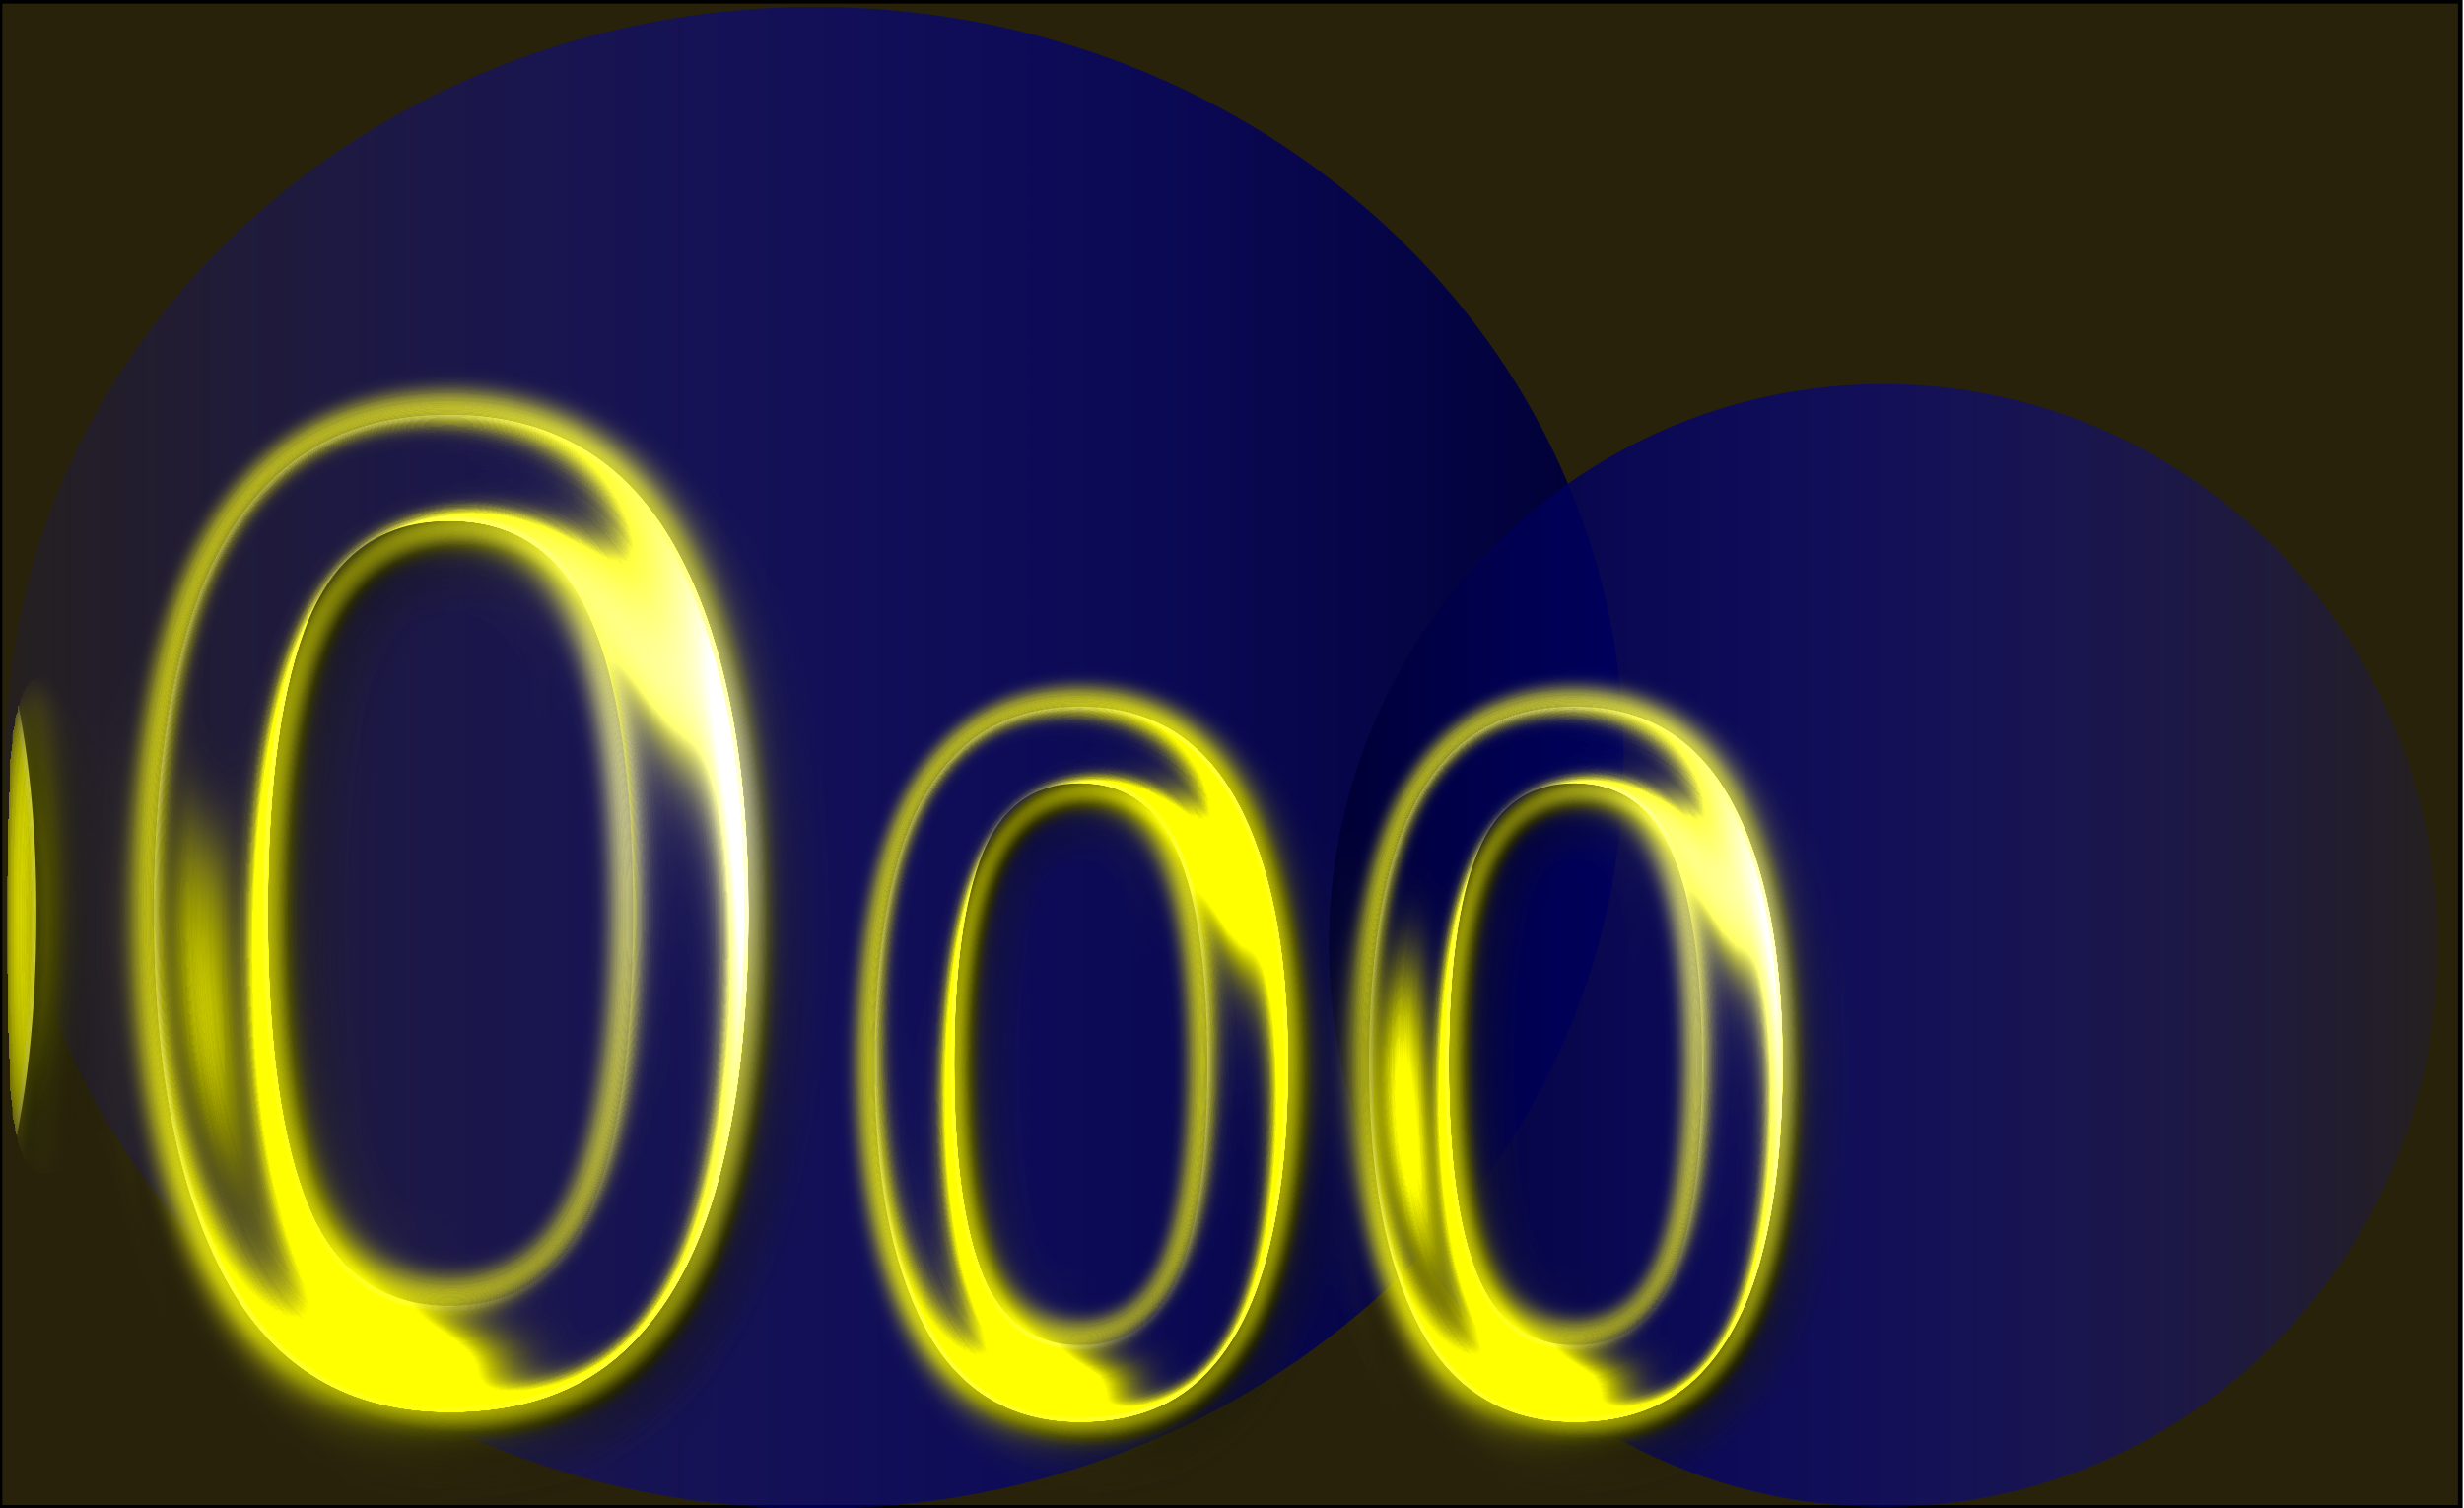
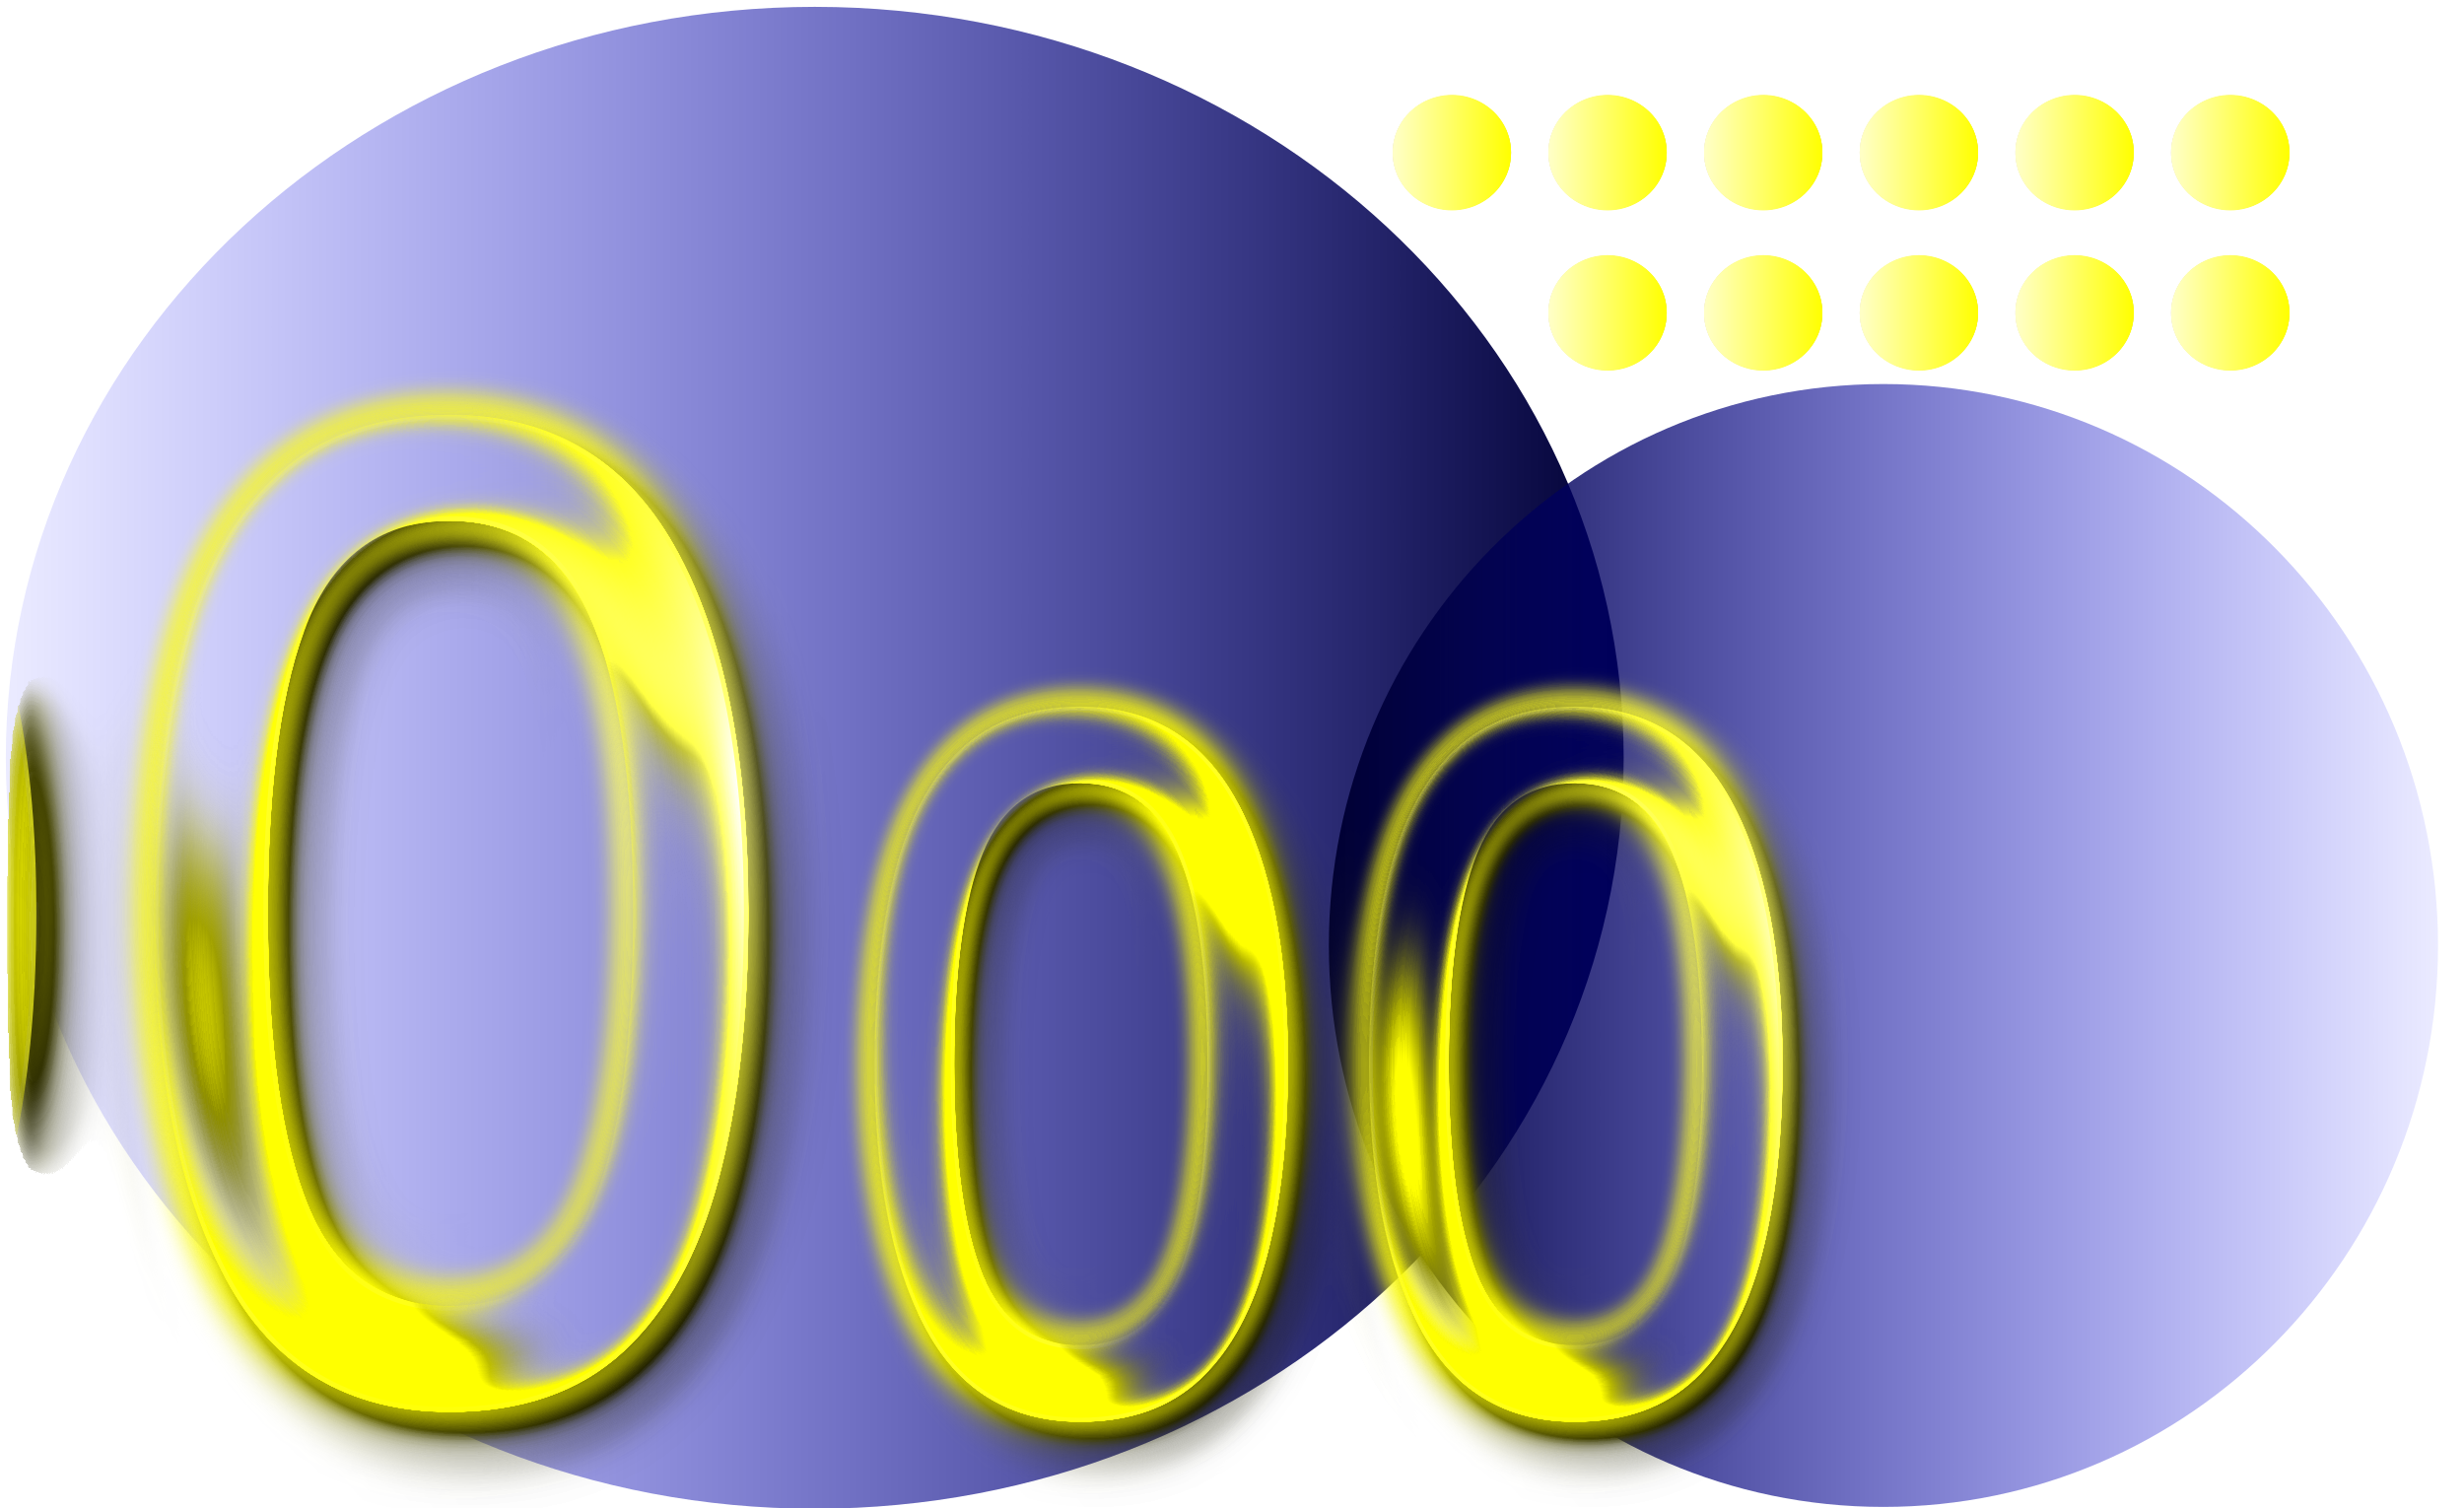
<svg xmlns="http://www.w3.org/2000/svg" xmlns:xlink="http://www.w3.org/1999/xlink" width="528" height="323" id="svg3005" version="1.1" enable-background="new">
  <defs id="defs3007">
    <linearGradient id="linearGradient3877">
-       <stop style="stop-color:#ffffff;stop-opacity:1;" offset="0" id="stop3879" />
+       <stop style="stop-color:#ffffc8;stop-opacity:1;" offset="0" id="stop3879" />
      <stop style="stop-color:#ffff00;stop-opacity:1;" offset="1" id="stop3881" />
    </linearGradient>
    <linearGradient id="linearGradient3869">
      <stop id="stop3871" offset="0" style="stop-color:#0000ff;stop-opacity:0.078;" />
      <stop id="stop3873" offset="1" style="stop-color:#000032;stop-opacity:1;" />
    </linearGradient>
    <linearGradient xlink:href="#linearGradient3877" id="linearGradient5343" x1="0" y1="161" x2="264" y2="161" gradientUnits="userSpaceOnUse" />
    <linearGradient xlink:href="#linearGradient3877" id="linearGradient5351" x1="-0.5" y1="161" x2="264.5" y2="161" gradientUnits="userSpaceOnUse" />
    <linearGradient xlink:href="#linearGradient3877" id="linearGradient5479" x1="7.437" y1="160.189" x2="265.317" y2="160.189" gradientUnits="userSpaceOnUse" />
    <radialGradient xlink:href="#linearGradient3877" id="radialGradient5509" cx="136.377" cy="160.189" fx="136.377" fy="160.189" r="129.44" gradientTransform="matrix(1,0,0,1.048671,0,-7.796578)" gradientUnits="userSpaceOnUse" />
    <radialGradient xlink:href="#linearGradient3877" id="radialGradient3008" gradientUnits="userSpaceOnUse" gradientTransform="matrix(1,0,0,1.048671,268.6114,-6.692861)" cx="136.377" cy="160.189" fx="136.377" fy="160.189" r="129.44" />
    <linearGradient xlink:href="#linearGradient3877" id="linearGradient3010" gradientUnits="userSpaceOnUse" x1="7.437" y1="160.189" x2="265.317" y2="160.189" gradientTransform="translate(268.6114,1.103717)" />
    <linearGradient xlink:href="#linearGradient3869" id="linearGradient3786" x1="2.361" y1="171.084" x2="558.074" y2="171.084" gradientUnits="userSpaceOnUse" />
    <filter id="filter3009" style="color-interpolation-filters:sRGB;" color-interpolation-filters="sRGB" height="1.5" y="-0.25" width="1.5" x="-0.25">
      <feFlood id="feFlood3011" flood-opacity="0.5" flood-color="rgb(0,0,0)" result="flood" />
      <feComposite id="feComposite3013" in2="SourceGraphic" in="flood" operator="in" result="composite1" />
      <feGaussianBlur id="feGaussianBlur3015" in="composite" stdDeviation="2" result="blur" />
      <feOffset id="feOffset3017" dx="4" dy="4" result="offset" />
      <feComposite id="feComposite3019" in2="offset" in="SourceGraphic" operator="over" result="fbSourceGraphic" />
      <feColorMatrix result="fbSourceGraphicAlpha" in="fbSourceGraphic" values="0 0 0 -1 0 0 0 0 -1 0 0 0 0 -1 0 0 0 0 1 0" id="feColorMatrix3051" />
      <feGaussianBlur id="feGaussianBlur3053" stdDeviation="5" result="result91" in="fbSourceGraphic" />
      <feComposite id="feComposite3055" in2="result91" in="fbSourceGraphic" operator="over" result="fbSourceGraphic" />
      <feColorMatrix result="fbSourceGraphicAlpha" in="fbSourceGraphic" values="0 0 0 -1 0 0 0 0 -1 0 0 0 0 -1 0 0 0 0 1 0" id="feColorMatrix3260" />
      <feGaussianBlur id="feGaussianBlur3262" stdDeviation="5" result="result91" in="fbSourceGraphic" />
      <feComposite id="feComposite3264" in2="result91" in="fbSourceGraphic" operator="over" result="fbSourceGraphic" />
      <feColorMatrix result="fbSourceGraphicAlpha" in="fbSourceGraphic" values="0 0 0 -1 0 0 0 0 -1 0 0 0 0 -1 0 0 0 0 1 0" id="feColorMatrix3420" />
      <feGaussianBlur id="feGaussianBlur3422" stdDeviation="7" result="result8" in="fbSourceGraphic" />
      <feComposite id="feComposite3424" in2="result8" result="result6" operator="xor" in="result8" />
      <feDisplacementMap id="feDisplacementMap3426" in2="result6" in="result8" xChannelSelector="A" yChannelSelector="A" scale="75" result="result4" />
      <feComposite id="feComposite3428" in2="result4" result="result2" operator="arithmetic" in="fbSourceGraphic" k1="2" />
    </filter>
    <filter id="filter3021" style="color-interpolation-filters:sRGB;" color-interpolation-filters="sRGB" height="1.5" y="-0.25" width="1.5" x="-0.25">
      <feFlood id="feFlood3023" flood-opacity="0.5" flood-color="rgb(0,0,0)" result="flood" />
      <feComposite id="feComposite3025" in2="SourceGraphic" in="flood" operator="in" result="composite1" />
      <feGaussianBlur id="feGaussianBlur3027" in="composite" stdDeviation="2" result="blur" />
      <feOffset id="feOffset3029" dx="4" dy="4" result="offset" />
      <feComposite id="feComposite3031" in2="offset" in="SourceGraphic" operator="over" result="fbSourceGraphic" />
      <feColorMatrix result="fbSourceGraphicAlpha" in="fbSourceGraphic" values="0 0 0 -1 0 0 0 0 -1 0 0 0 0 -1 0 0 0 0 1 0" id="feColorMatrix3045" />
      <feGaussianBlur id="feGaussianBlur3047" stdDeviation="5" result="result91" in="fbSourceGraphic" />
      <feComposite id="feComposite3049" in2="result91" in="fbSourceGraphic" operator="over" result="fbSourceGraphic" />
      <feColorMatrix result="fbSourceGraphicAlpha" in="fbSourceGraphic" values="0 0 0 -1 0 0 0 0 -1 0 0 0 0 -1 0 0 0 0 1 0" id="feColorMatrix3266" />
      <feGaussianBlur id="feGaussianBlur3268" stdDeviation="5" result="result91" in="fbSourceGraphic" />
      <feComposite in2="result91" id="feComposite3270" in="fbSourceGraphic" operator="over" result="fbSourceGraphic" />
      <feColorMatrix result="fbSourceGraphicAlpha" in="fbSourceGraphic" values="0 0 0 -1 0 0 0 0 -1 0 0 0 0 -1 0 0 0 0 1 0" id="feColorMatrix3442" />
      <feGaussianBlur id="feGaussianBlur3444" stdDeviation="7" result="result8" in="fbSourceGraphic" />
      <feComposite id="feComposite3446" in2="result8" result="result6" operator="xor" in="result8" />
      <feDisplacementMap id="feDisplacementMap3448" in2="result6" in="result8" xChannelSelector="A" yChannelSelector="A" scale="75" result="result4" />
      <feComposite id="feComposite3450" in2="result4" result="result2" operator="arithmetic" in="fbSourceGraphic" k1="2" />
    </filter>
    <linearGradient xlink:href="#linearGradient3780-1" id="linearGradient3786-8" x1="2.361" y1="171.084" x2="558.074" y2="171.084" gradientUnits="userSpaceOnUse" />
    <linearGradient id="linearGradient3780-1">
      <stop style="stop-color:#241f1c;stop-opacity:1;" offset="0" id="stop3782-9" />
      <stop style="stop-color:#241f1c;stop-opacity:0;" offset="1" id="stop3784-8" />
    </linearGradient>
    <linearGradient y2="171.084" x2="558.074" y1="171.084" x1="2.361" gradientUnits="userSpaceOnUse" id="linearGradient3467" xlink:href="#linearGradient3869" />
+     <linearGradient xlink:href="#linearGradient3877" id="linearGradient3115" x1="473.42" y1="23.74" x2="498.767" y2="23.74" gradientUnits="userSpaceOnUse" />
+     <linearGradient xlink:href="#linearGradient3877" id="linearGradient3117" x1="473.42" y1="23.74" x2="498.767" y2="23.74" gradientUnits="userSpaceOnUse" />
+     <linearGradient xlink:href="#linearGradient3877" id="linearGradient3119" x1="473.42" y1="23.74" x2="498.767" y2="23.74" gradientUnits="userSpaceOnUse" />
+     <linearGradient xlink:href="#linearGradient3877" id="linearGradient3121" x1="473.42" y1="23.74" x2="498.767" y2="23.74" gradientUnits="userSpaceOnUse" />
+     <linearGradient xlink:href="#linearGradient3877" id="linearGradient3123" x1="473.42" y1="23.74" x2="498.767" y2="23.74" gradientUnits="userSpaceOnUse" />
+     <linearGradient xlink:href="#linearGradient3877" id="linearGradient3125" x1="473.42" y1="23.74" x2="498.767" y2="23.74" gradientUnits="userSpaceOnUse" />
+     <linearGradient xlink:href="#linearGradient3877" id="linearGradient3127" x1="473.42" y1="23.74" x2="498.767" y2="23.74" gradientUnits="userSpaceOnUse" />
+     <linearGradient xlink:href="#linearGradient3877" id="linearGradient3129" x1="473.42" y1="23.74" x2="498.767" y2="23.74" gradientUnits="userSpaceOnUse" />
+     <linearGradient xlink:href="#linearGradient3877" id="linearGradient3131" x1="473.42" y1="23.74" x2="498.767" y2="23.74" gradientUnits="userSpaceOnUse" />
+     <linearGradient xlink:href="#linearGradient3877" id="linearGradient3133" x1="473.42" y1="23.74" x2="498.767" y2="23.74" gradientUnits="userSpaceOnUse" />
+     <linearGradient xlink:href="#linearGradient3877" id="linearGradient3135" x1="473.42" y1="23.74" x2="498.767" y2="23.74" gradientUnits="userSpaceOnUse" />
+     <linearGradient xlink:href="#linearGradient3877" id="linearGradient3459" gradientUnits="userSpaceOnUse" x1="473.42" y1="23.74" x2="498.767" y2="23.74" />
  </defs>
-   <g id="layer3">
+   <g id="layer3" style="display:none">
    <rect style="fill:#28220b;fill-rule:evenodd;stroke:#000000;stroke-width:1px;stroke-linecap:butt;stroke-linejoin:miter;stroke-opacity:1" id="rect3487" width="527.201" height="322.732" x="0" y="0.268" />
+     <rect y="0.268" x="0" height="322.732" width="527.201" id="rect3099" style="fill:#28220b;fill-rule:evenodd;stroke:#000000;stroke-width:1px;stroke-linecap:butt;stroke-linejoin:miter;stroke-opacity:1" />
  </g>
  <g id="layer2" style="display:inline">
    <path style="fill:url(#linearGradient3786);fill-opacity:1;stroke:none" id="path3010" d="m 558.074,171.084 a 277.856,162.936 0 1 1 -555.713,0 277.856,162.936 0 1 1 555.713,0 z" transform="matrix(0.6238515,0,0,0.9875876,-0.2249459,-6.577861)" />
    <path style="fill:url(#linearGradient3467);fill-opacity:1;stroke:none" id="path3010-2" d="m 558.074,171.084 a 277.856,162.936 0 1 1 -555.713,0 277.856,162.936 0 1 1 555.713,0 z" transform="matrix(-0.4277028,0,0,-0.7383559,523.4435,328.9198)" />
+   </g>
+   <g id="g3493" transform="translate(0,-4)" style="display:inline">
+     <flowRoot transform="translate(0,4)" style="font-size:40px;font-style:normal;font-weight:normal;line-height:125%;letter-spacing:0px;word-spacing:0px;fill:#000000;fill-opacity:1;stroke:none;font-family:Sans" id="flowRoot3495" xml:space="preserve">
+       <flowRegion id="flowRegion3497">
+         <rect y="54.589" x="580.114" height="73.99" width="4.723" id="rect3499" />
+       </flowRegion>
+       <flowPara id="flowPara3501" />
+     </flowRoot>
+     <path style="fill:#c8b7b7;fill-opacity:1;stroke:none" id="path3503" d="m 498.767,23.74 c 0,6.774 -5.674,12.265 -12.674,12.265 -6.999,0 -12.674,-5.491 -12.674,-12.265 0,-6.774 5.674,-12.265 12.674,-12.265 6.999,0 12.674,5.491 12.674,12.265 z" transform="translate(-8.17651,47.30749)" />
+     <path transform="translate(-41.53666,47.30749)" d="m 498.767,23.74 c 0,6.774 -5.674,12.265 -12.674,12.265 -6.999,0 -12.674,-5.491 -12.674,-12.265 0,-6.774 5.674,-12.265 12.674,-12.265 6.999,0 12.674,5.491 12.674,12.265 z" id="path3505" style="fill:#c8b7b7;fill-opacity:1;stroke:none" />
+     <path style="fill:#c8b7b7;fill-opacity:1;stroke:none" id="path3507" d="m 498.767,23.74 c 0,6.774 -5.674,12.265 -12.674,12.265 -6.999,0 -12.674,-5.491 -12.674,-12.265 0,-6.774 5.674,-12.265 12.674,-12.265 6.999,0 12.674,5.491 12.674,12.265 z" transform="translate(-74.89682,47.30749)" />
+     <path transform="translate(-108.257,47.30749)" d="m 498.767,23.74 c 0,6.774 -5.674,12.265 -12.674,12.265 -6.999,0 -12.674,-5.491 -12.674,-12.265 0,-6.774 5.674,-12.265 12.674,-12.265 6.999,0 12.674,5.491 12.674,12.265 z" id="path3509" style="fill:#c8b7b7;fill-opacity:1;stroke:none" />
+     <path style="fill:#c8b7b7;fill-opacity:1;stroke:none" id="path3511" d="m 498.767,23.74 c 0,6.774 -5.674,12.265 -12.674,12.265 -6.999,0 -12.674,-5.491 -12.674,-12.265 0,-6.774 5.674,-12.265 12.674,-12.265 6.999,0 12.674,5.491 12.674,12.265 z" transform="translate(-141.6171,47.30749)" />
+     <path transform="translate(-8.17651,12.96616)" d="m 498.767,23.74 c 0,6.774 -5.674,12.265 -12.674,12.265 -6.999,0 -12.674,-5.491 -12.674,-12.265 0,-6.774 5.674,-12.265 12.674,-12.265 6.999,0 12.674,5.491 12.674,12.265 z" id="path3513" style="fill:#c8b7b7;fill-opacity:1;stroke:none" />
+     <path style="fill:#c8b7b7;fill-opacity:1;stroke:none" id="path3515" d="m 498.767,23.74 c 0,6.774 -5.674,12.265 -12.674,12.265 -6.999,0 -12.674,-5.491 -12.674,-12.265 0,-6.774 5.674,-12.265 12.674,-12.265 6.999,0 12.674,5.491 12.674,12.265 z" transform="translate(-41.53666,12.96616)" />
+     <path transform="translate(-74.89682,12.96616)" d="m 498.767,23.74 c 0,6.774 -5.674,12.265 -12.674,12.265 -6.999,0 -12.674,-5.491 -12.674,-12.265 0,-6.774 5.674,-12.265 12.674,-12.265 6.999,0 12.674,5.491 12.674,12.265 z" id="path3517" style="fill:#c8b7b7;fill-opacity:1;stroke:none" />
+     <path style="fill:#c8b7b7;fill-opacity:1;stroke:none" id="path3519" d="m 498.767,23.74 c 0,6.774 -5.674,12.265 -12.674,12.265 -6.999,0 -12.674,-5.491 -12.674,-12.265 0,-6.774 5.674,-12.265 12.674,-12.265 6.999,0 12.674,5.491 12.674,12.265 z" transform="translate(-108.257,12.96616)" />
+     <path transform="translate(-174.9772,12.96616)" d="m 498.767,23.74 c 0,6.774 -5.674,12.265 -12.674,12.265 -6.999,0 -12.674,-5.491 -12.674,-12.265 0,-6.774 5.674,-12.265 12.674,-12.265 6.999,0 12.674,5.491 12.674,12.265 z" id="path3521" style="fill:#c8b7b7;fill-opacity:1;stroke:none" />
+     <path transform="translate(-141.6171,12.96616)" d="m 498.767,23.74 c 0,6.774 -5.674,12.265 -12.674,12.265 -6.999,0 -12.674,-5.491 -12.674,-12.265 0,-6.774 5.674,-12.265 12.674,-12.265 6.999,0 12.674,5.491 12.674,12.265 z" id="path3523" style="fill:#c8b7b7;fill-opacity:1;stroke:none" />
  </g>
  <g id="layer1" transform="translate(0,-4)" style="display:inline">
    <text xml:space="preserve" style="font-size:223.828px;font-style:normal;font-variant:normal;font-weight:normal;font-stretch:normal;text-align:center;line-height:125%;letter-spacing:0px;word-spacing:0px;writing-mode:lr-tb;text-anchor:middle;fill:url(#radialGradient5509);fill-opacity:1;stroke:url(#linearGradient5479);filter:url(#filter3009);font-family:jsMath-eusb10;-inkscape-font-specification:jsMath-eusb10" x="136.517" y="289.269" id="Hour" transform="matrix(0.9525999,0,0,1.033181,28.93603,4.270713)">
      <tspan id="tspan3015" x="136.517" y="289.269" style="font-size:280px;font-style:normal;font-variant:normal;font-weight:normal;font-stretch:normal;text-align:center;line-height:125%;writing-mode:lr-tb;text-anchor:middle;fill:url(#radialGradient5509);fill-opacity:1;stroke:url(#linearGradient5479);font-family:LMRomanDunh10;-inkscape-font-specification:LMRomanDunh10">00</tspan>
    </text>
  </g>
  <g style="display:inline" transform="translate(0,-4)" id="g2998">
    <text transform="matrix(0.7719913,0,0,0.863779,84.24873,55.33194)" id="Minute" y="290.372" x="405.128" style="font-size:223.828px;font-style:normal;font-variant:normal;font-weight:normal;font-stretch:normal;text-align:center;line-height:125%;letter-spacing:0px;word-spacing:0px;writing-mode:lr-tb;text-anchor:middle;fill:url(#radialGradient3008);fill-opacity:1;stroke:url(#linearGradient3010);stroke-width:1;filter:url(#filter3021);font-family:jsMath-eusb10;-inkscape-font-specification:jsMath-eusb10" xml:space="preserve">
      <tspan style="font-size:240px;font-style:normal;font-variant:normal;font-weight:normal;font-stretch:normal;text-align:center;line-height:125%;writing-mode:lr-tb;text-anchor:middle;fill:url(#radialGradient3008);fill-opacity:1;stroke:url(#linearGradient3010);stroke-width:1;font-family:LMRomanDunh10;-inkscape-font-specification:LMRomanDunh10" y="290.372" x="405.128" id="tspan3002">00</tspan>
    </text>
    <flowRoot xml:space="preserve" id="flowRoot3002" style="font-size:40px;font-style:normal;font-weight:normal;line-height:125%;letter-spacing:0px;word-spacing:0px;fill:#000000;fill-opacity:1;stroke:none;font-family:Sans" transform="translate(0,4)">
      <flowRegion id="flowRegion3004">
        <rect id="rect3006" width="4.723" height="73.99" x="580.114" y="54.589" />
      </flowRegion>
      <flowPara id="flowPara3008" />
    </flowRoot>
  </g>
+   <g style="display:inline" transform="translate(0,-4)" id="g3461">
+     <flowRoot xml:space="preserve" id="flowRoot3463" style="font-size:40px;font-style:normal;font-weight:normal;line-height:125%;letter-spacing:0px;word-spacing:0px;fill:#000000;fill-opacity:1;stroke:none;font-family:Sans" transform="translate(0,4)">
+       <flowRegion id="flowRegion3465">
+         <rect id="rect3467" width="4.723" height="73.99" x="580.114" y="54.589" />
+       </flowRegion>
+       <flowPara id="flowPara3469" />
+     </flowRoot>
+     <path transform="translate(-8.17651,47.30749)" d="m 498.767,23.74 c 0,6.774 -5.674,12.265 -12.674,12.265 -6.999,0 -12.674,-5.491 -12.674,-12.265 0,-6.774 5.674,-12.265 12.674,-12.265 6.999,0 12.674,5.491 12.674,12.265 z" id="path3471" style="fill:url(#linearGradient3135);fill-opacity:1;stroke:none" />
+     <path style="fill:url(#linearGradient3133);fill-opacity:1;stroke:none" id="path3473" d="m 498.767,23.74 c 0,6.774 -5.674,12.265 -12.674,12.265 -6.999,0 -12.674,-5.491 -12.674,-12.265 0,-6.774 5.674,-12.265 12.674,-12.265 6.999,0 12.674,5.491 12.674,12.265 z" transform="translate(-41.53666,47.30749)" />
+     <path transform="translate(-74.89682,47.30749)" d="m 498.767,23.74 c 0,6.774 -5.674,12.265 -12.674,12.265 -6.999,0 -12.674,-5.491 -12.674,-12.265 0,-6.774 5.674,-12.265 12.674,-12.265 6.999,0 12.674,5.491 12.674,12.265 z" id="path3475" style="fill:url(#linearGradient3131);fill-opacity:1;stroke:none" />
+     <path style="fill:url(#linearGradient3129);fill-opacity:1;stroke:none" id="path3477" d="m 498.767,23.74 c 0,6.774 -5.674,12.265 -12.674,12.265 -6.999,0 -12.674,-5.491 -12.674,-12.265 0,-6.774 5.674,-12.265 12.674,-12.265 6.999,0 12.674,5.491 12.674,12.265 z" transform="translate(-108.257,47.30749)" />
+     <path transform="translate(-141.6171,47.30749)" d="m 498.767,23.74 c 0,6.774 -5.674,12.265 -12.674,12.265 -6.999,0 -12.674,-5.491 -12.674,-12.265 0,-6.774 5.674,-12.265 12.674,-12.265 6.999,0 12.674,5.491 12.674,12.265 z" id="path3479" style="fill:url(#linearGradient3127);fill-opacity:1;stroke:none" />
+     <path style="fill:url(#linearGradient3125);fill-opacity:1;stroke:none" id="path3481" d="m 498.767,23.74 c 0,6.774 -5.674,12.265 -12.674,12.265 -6.999,0 -12.674,-5.491 -12.674,-12.265 0,-6.774 5.674,-12.265 12.674,-12.265 6.999,0 12.674,5.491 12.674,12.265 z" transform="translate(-8.17651,12.96616)" />
+     <path transform="translate(-41.53666,12.96616)" d="m 498.767,23.74 c 0,6.774 -5.674,12.265 -12.674,12.265 -6.999,0 -12.674,-5.491 -12.674,-12.265 0,-6.774 5.674,-12.265 12.674,-12.265 6.999,0 12.674,5.491 12.674,12.265 z" id="path3483" style="fill:url(#linearGradient3123);fill-opacity:1;stroke:none" />
+     <path style="fill:url(#linearGradient3121);fill-opacity:1;stroke:none" id="path3485" d="m 498.767,23.74 c 0,6.774 -5.674,12.265 -12.674,12.265 -6.999,0 -12.674,-5.491 -12.674,-12.265 0,-6.774 5.674,-12.265 12.674,-12.265 6.999,0 12.674,5.491 12.674,12.265 z" transform="translate(-74.89682,12.96616)" />
+     <path transform="translate(-108.257,12.96616)" d="m 498.767,23.74 c 0,6.774 -5.674,12.265 -12.674,12.265 -6.999,0 -12.674,-5.491 -12.674,-12.265 0,-6.774 5.674,-12.265 12.674,-12.265 6.999,0 12.674,5.491 12.674,12.265 z" id="path3487" style="fill:url(#linearGradient3119);fill-opacity:1;stroke:none" />
+     <path style="fill:url(#linearGradient3117);fill-opacity:1;stroke:none" id="path3489" d="m 498.767,23.74 c 0,6.774 -5.674,12.265 -12.674,12.265 -6.999,0 -12.674,-5.491 -12.674,-12.265 0,-6.774 5.674,-12.265 12.674,-12.265 6.999,0 12.674,5.491 12.674,12.265 z" transform="translate(-174.9772,12.96616)" />
+     <path style="fill:url(#linearGradient3115);fill-opacity:1;stroke:none" id="path3491" d="m 498.767,23.74 c 0,6.774 -5.674,12.265 -12.674,12.265 -6.999,0 -12.674,-5.491 -12.674,-12.265 0,-6.774 5.674,-12.265 12.674,-12.265 6.999,0 12.674,5.491 12.674,12.265 z" transform="translate(-141.6171,12.96616)" />
+   </g>
+   <g id="g3048" transform="translate(0,-4)" style="display:inline">
+     <flowRoot transform="translate(0,4)" style="font-size:40px;font-style:normal;font-weight:normal;line-height:125%;letter-spacing:0px;word-spacing:0px;fill:#000000;fill-opacity:1;stroke:none;font-family:Sans" id="flowRoot3054" xml:space="preserve">
+       <flowRegion id="flowRegion3056">
+         <rect y="54.589" x="580.114" height="73.99" width="4.723" id="rect3058" />
+       </flowRegion>
+       <flowPara id="flowPara3060" />
+     </flowRoot>
+     <path style="fill:url(#linearGradient3135);fill-opacity:1;stroke:none" id="path3062" d="m 498.767,23.74 a 12.674,12.265 0 1 1 -25.347,0 12.674,12.265 0 1 1 25.347,0 z" transform="translate(-8.17651,47.30749)" />
+   </g>
+   <g style="display:inline" transform="translate(0,-4)" id="g3137">
+     <flowRoot xml:space="preserve" id="flowRoot3139" style="font-size:40px;font-style:normal;font-weight:normal;line-height:125%;letter-spacing:0px;word-spacing:0px;fill:#000000;fill-opacity:1;stroke:none;font-family:Sans" transform="translate(0,4)">
+       <flowRegion id="flowRegion3141">
+         <rect id="rect3143" width="4.723" height="73.99" x="580.114" y="54.589" />
+       </flowRegion>
+       <flowPara id="flowPara3145" />
+     </flowRoot>
+     <path style="fill:url(#linearGradient3133);fill-opacity:1;stroke:none" id="path3149" d="m 498.767,23.74 a 12.674,12.265 0 1 1 -25.347,0 12.674,12.265 0 1 1 25.347,0 z" transform="translate(-41.53666,47.30749)" />
+   </g>
+   <g id="g3169" transform="translate(0,-4)" style="display:inline">
+     <flowRoot transform="translate(0,4)" style="font-size:40px;font-style:normal;font-weight:normal;line-height:125%;letter-spacing:0px;word-spacing:0px;fill:#000000;fill-opacity:1;stroke:none;font-family:Sans" id="flowRoot3171" xml:space="preserve">
+       <flowRegion id="flowRegion3173">
+         <rect y="54.589" x="580.114" height="73.99" width="4.723" id="rect3175" />
+       </flowRegion>
+       <flowPara id="flowPara3177" />
+     </flowRoot>
+     <path style="fill:url(#linearGradient3131);fill-opacity:1;stroke:none" id="path3183" d="m 498.767,23.74 a 12.674,12.265 0 1 1 -25.347,0 12.674,12.265 0 1 1 25.347,0 z" transform="translate(-74.89682,47.30749)" />
+   </g>
+   <g style="display:inline" transform="translate(0,-4)" id="g3201">
+     <flowRoot xml:space="preserve" id="flowRoot3203" style="font-size:40px;font-style:normal;font-weight:normal;line-height:125%;letter-spacing:0px;word-spacing:0px;fill:#000000;fill-opacity:1;stroke:none;font-family:Sans" transform="translate(0,4)">
+       <flowRegion id="flowRegion3205">
+         <rect id="rect3207" width="4.723" height="73.99" x="580.114" y="54.589" />
+       </flowRegion>
+       <flowPara id="flowPara3209" />
+     </flowRoot>
+     <path style="fill:url(#linearGradient3129);fill-opacity:1;stroke:none" id="path3217" d="m 498.767,23.74 a 12.674,12.265 0 1 1 -25.347,0 12.674,12.265 0 1 1 25.347,0 z" transform="translate(-108.257,47.30749)" />
+   </g>
+   <g id="g3233" transform="translate(0,-4)" style="display:inline">
+     <flowRoot transform="translate(0,4)" style="font-size:40px;font-style:normal;font-weight:normal;line-height:125%;letter-spacing:0px;word-spacing:0px;fill:#000000;fill-opacity:1;stroke:none;font-family:Sans" id="flowRoot3235" xml:space="preserve">
+       <flowRegion id="flowRegion3237">
+         <rect y="54.589" x="580.114" height="73.99" width="4.723" id="rect3239" />
+       </flowRegion>
+       <flowPara id="flowPara3241" />
+     </flowRoot>
+     <path style="fill:url(#linearGradient3127);fill-opacity:1;stroke:none" id="path3251" d="m 498.767,23.74 a 12.674,12.265 0 1 1 -25.347,0 12.674,12.265 0 1 1 25.347,0 z" transform="translate(-141.6171,47.30749)" />
+   </g>
+   <g style="display:inline" transform="translate(0,-4)" id="g3265">
+     <flowRoot xml:space="preserve" id="flowRoot3267" style="font-size:40px;font-style:normal;font-weight:normal;line-height:125%;letter-spacing:0px;word-spacing:0px;fill:#000000;fill-opacity:1;stroke:none;font-family:Sans" transform="translate(0,4)">
+       <flowRegion id="flowRegion3269">
+         <rect id="rect3271" width="4.723" height="73.99" x="580.114" y="54.589" />
+       </flowRegion>
+       <flowPara id="flowPara3273" />
+     </flowRoot>
+     <path style="fill:url(#linearGradient3125);fill-opacity:1;stroke:none" id="path3285" d="m 498.767,23.74 a 12.674,12.265 0 1 1 -25.347,0 12.674,12.265 0 1 1 25.347,0 z" transform="translate(-8.17651,12.96616)" />
+   </g>
+   <g id="g3297" transform="translate(0,-4)" style="display:inline">
+     <flowRoot transform="translate(0,4)" style="font-size:40px;font-style:normal;font-weight:normal;line-height:125%;letter-spacing:0px;word-spacing:0px;fill:#000000;fill-opacity:1;stroke:none;font-family:Sans" id="flowRoot3299" xml:space="preserve">
+       <flowRegion id="flowRegion3301">
+         <rect y="54.589" x="580.114" height="73.99" width="4.723" id="rect3303" />
+       </flowRegion>
+       <flowPara id="flowPara3305" />
+     </flowRoot>
+     <path style="fill:url(#linearGradient3123);fill-opacity:1;stroke:none" id="path3319" d="m 498.767,23.74 a 12.674,12.265 0 1 1 -25.347,0 12.674,12.265 0 1 1 25.347,0 z" transform="translate(-41.53666,12.96616)" />
+   </g>
+   <g style="display:inline" transform="translate(0,-4)" id="g3329">
+     <flowRoot xml:space="preserve" id="flowRoot3331" style="font-size:40px;font-style:normal;font-weight:normal;line-height:125%;letter-spacing:0px;word-spacing:0px;fill:#000000;fill-opacity:1;stroke:none;font-family:Sans" transform="translate(0,4)">
+       <flowRegion id="flowRegion3333">
+         <rect id="rect3335" width="4.723" height="73.99" x="580.114" y="54.589" />
+       </flowRegion>
+       <flowPara id="flowPara3337" />
+     </flowRoot>
+     <path style="fill:url(#linearGradient3121);fill-opacity:1;stroke:none" id="path3353" d="m 498.767,23.74 a 12.674,12.265 0 1 1 -25.347,0 12.674,12.265 0 1 1 25.347,0 z" transform="translate(-74.89682,12.96616)" />
+   </g>
+   <g id="g3361" transform="translate(0,-4)" style="display:inline">
+     <flowRoot transform="translate(0,4)" style="font-size:40px;font-style:normal;font-weight:normal;line-height:125%;letter-spacing:0px;word-spacing:0px;fill:#000000;fill-opacity:1;stroke:none;font-family:Sans" id="flowRoot3363" xml:space="preserve">
+       <flowRegion id="flowRegion3365">
+         <rect y="54.589" x="580.114" height="73.99" width="4.723" id="rect3367" />
+       </flowRegion>
+       <flowPara id="flowPara3369" />
+     </flowRoot>
+     <path style="fill:url(#linearGradient3119);fill-opacity:1;stroke:none" id="path3387" d="m 498.767,23.74 a 12.674,12.265 0 1 1 -25.347,0 12.674,12.265 0 1 1 25.347,0 z" transform="translate(-108.257,12.96616)" />
+   </g>
+   <g style="display:inline" transform="translate(0,-4)" id="g3393">
+     <flowRoot xml:space="preserve" id="flowRoot3395" style="font-size:40px;font-style:normal;font-weight:normal;line-height:125%;letter-spacing:0px;word-spacing:0px;fill:#000000;fill-opacity:1;stroke:none;font-family:Sans" transform="translate(0,4)">
+       <flowRegion id="flowRegion3397">
+         <rect id="rect3399" width="4.723" height="73.99" x="580.114" y="54.589" />
+       </flowRegion>
+       <flowPara id="flowPara3401" />
+     </flowRoot>
+     <path style="fill:url(#linearGradient3115);fill-opacity:1;stroke:none" id="path3423" d="m 498.767,23.74 a 12.674,12.265 0 1 1 -25.347,0 12.674,12.265 0 1 1 25.347,0 z" transform="translate(-141.6171,12.96616)" />
+   </g>
+   <g id="g3425" transform="translate(0,-4)" style="display:inline">
+     <flowRoot transform="translate(0,4)" style="font-size:40px;font-style:normal;font-weight:normal;line-height:125%;letter-spacing:0px;word-spacing:0px;fill:#000000;fill-opacity:1;stroke:none;font-family:Sans" id="flowRoot3427" xml:space="preserve">
+       <flowRegion id="flowRegion3429">
+         <rect y="54.589" x="580.114" height="73.99" width="4.723" id="rect3431" />
+       </flowRegion>
+       <flowPara id="flowPara3433" />
+     </flowRoot>
+     <path transform="translate(-174.9772,12.96616)" d="m 498.767,23.74 a 12.674,12.265 0 1 1 -25.347,0 12.674,12.265 0 1 1 25.347,0 z" id="path3453" style="fill:url(#linearGradient3117);fill-opacity:1;stroke:none" />
+   </g>
</svg>
